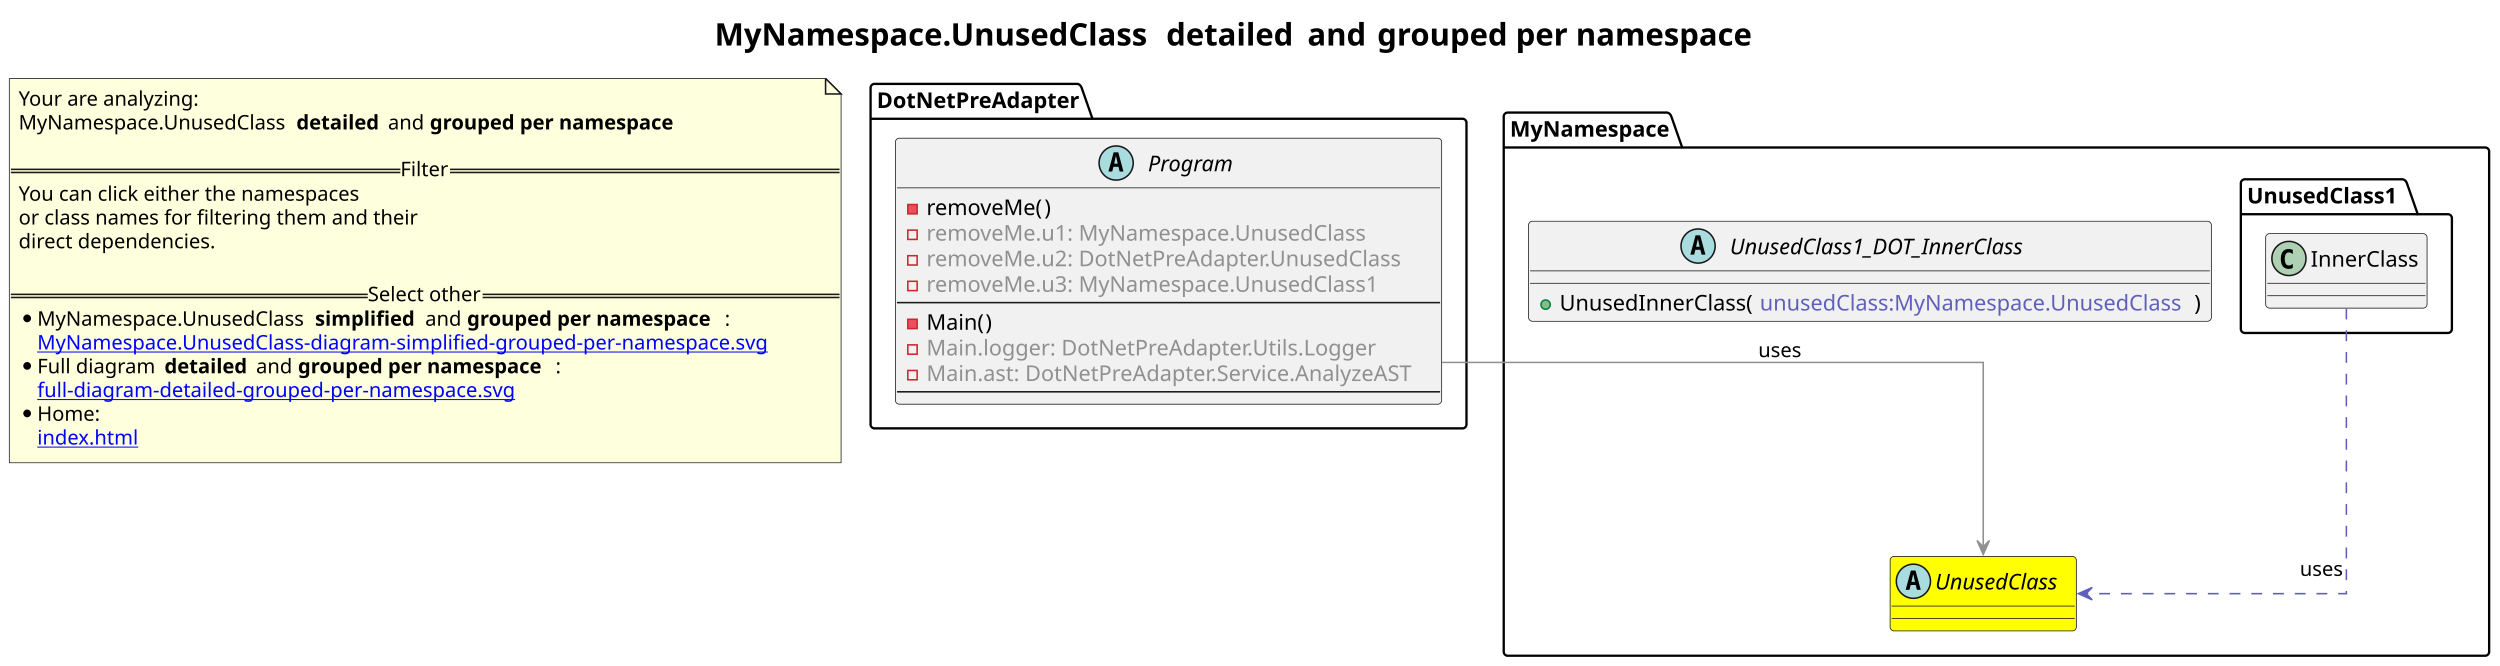
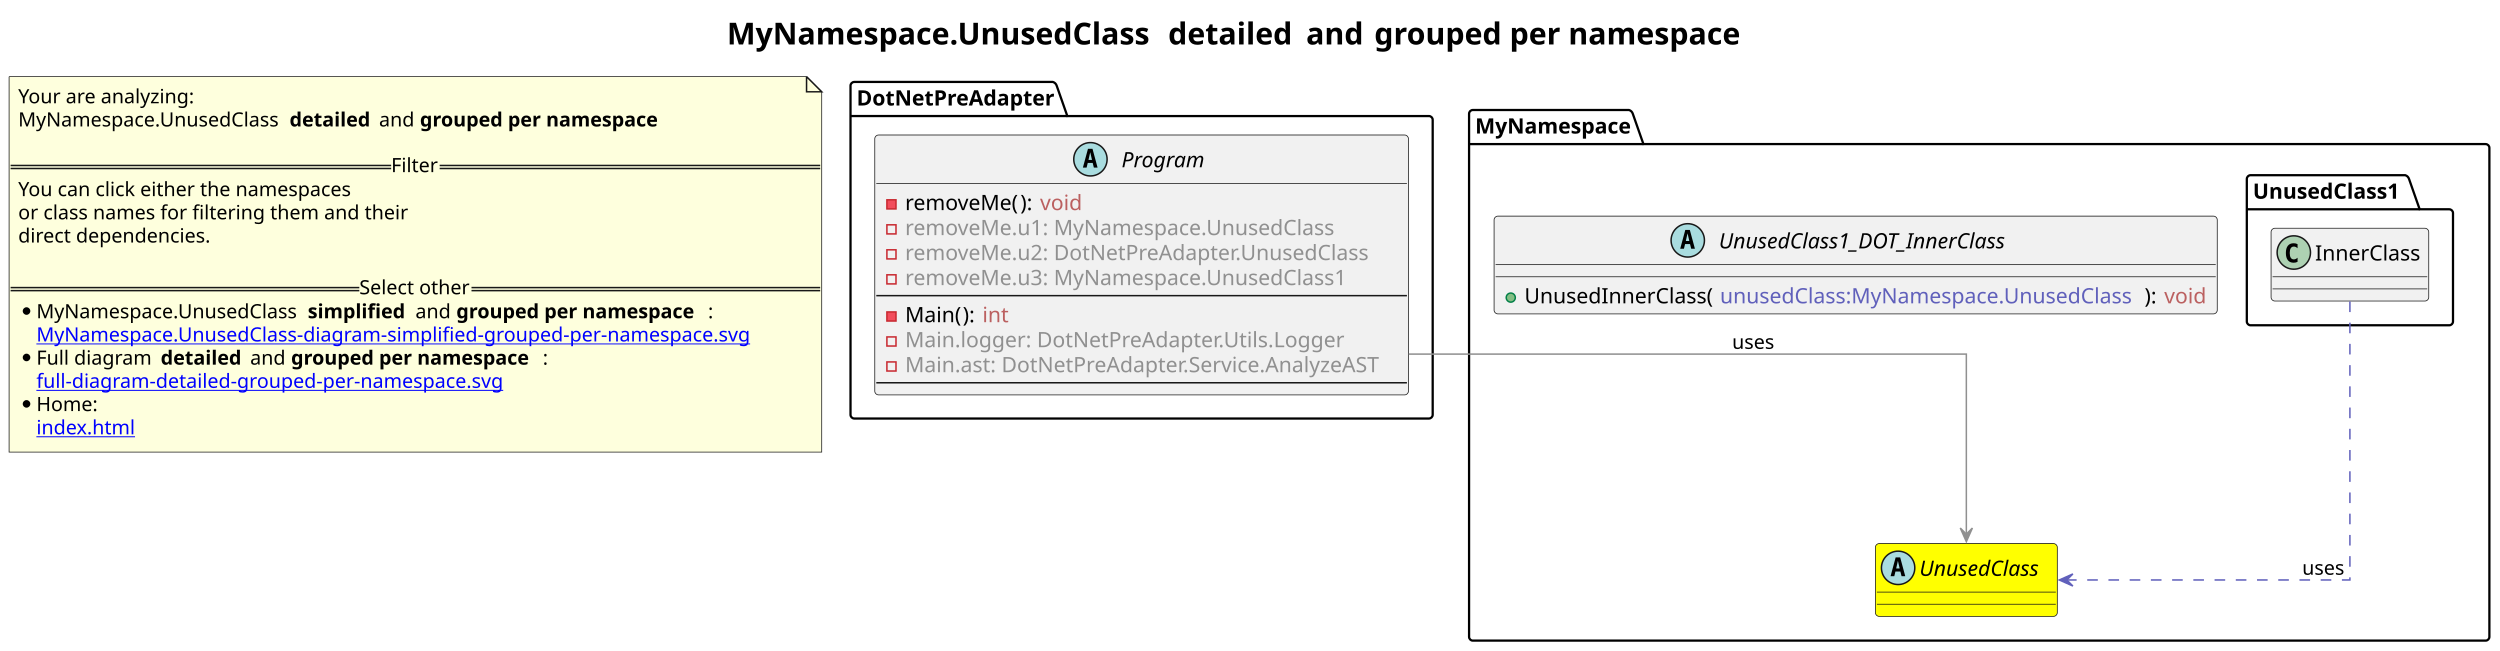
- <svg xmlns="http://www.w3.org/2000/svg" xmlns:xlink="http://www.w3.org/1999/xlink" contentStyleType="text/css" height="429px" preserveAspectRatio="none" style="width:1611px;height:429px;background:#FFFFFF;" version="1.1" viewBox="0 0 1611 429" width="1611px" zoomAndPan="magnify">
+ <svg xmlns="http://www.w3.org/2000/svg" xmlns:xlink="http://www.w3.org/1999/xlink" contentStyleType="text/css" height="429px" preserveAspectRatio="none" style="width:1649px;height:429px;background:#FFFFFF;" version="1.1" viewBox="0 0 1649 429" width="1649px" zoomAndPan="magnify">
  <defs />
  <g>
-     <text fill="#000000" font-family="sans-serif" font-size="20" font-weight="bold" lengthAdjust="spacing" textLength="284" x="460.5" y="29.336">MyNamespace.UnusedClass</text>
-     <text fill="#000000" font-family="sans-serif" font-size="20" font-weight="bold" lengthAdjust="spacing" textLength="84" x="751.5" y="29.336">detailed</text>
-     <text fill="#000000" font-family="sans-serif" font-size="20" font-weight="bold" lengthAdjust="spacing" textLength="38" x="842.5" y="29.336">and</text>
-     <text fill="#000000" font-family="sans-serif" font-size="20" font-weight="bold" lengthAdjust="spacing" textLength="249" x="887.5" y="29.336">grouped per namespace</text>
+     <text fill="#000000" font-family="sans-serif" font-size="20" font-weight="bold" lengthAdjust="spacing" textLength="284" x="479.5" y="29.336">MyNamespace.UnusedClass</text>
+     <text fill="#000000" font-family="sans-serif" font-size="20" font-weight="bold" lengthAdjust="spacing" textLength="84" x="770.5" y="29.336">detailed</text>
+     <text fill="#000000" font-family="sans-serif" font-size="20" font-weight="bold" lengthAdjust="spacing" textLength="38" x="861.5" y="29.336">and</text>
+     <text fill="#000000" font-family="sans-serif" font-size="20" font-weight="bold" lengthAdjust="spacing" textLength="249" x="906.5" y="29.336">grouped per namespace</text>
    <g id="cluster_DotNetPreAdapter">
      <a href="DotNetPreAdapter-diagram-detailed-grouped-per-namespace.svg" target="_top" title="DotNetPreAdapter-diagram-detailed-grouped-per-namespace.svg" xlink:actuate="onRequest" xlink:href="DotNetPreAdapter-diagram-detailed-grouped-per-namespace.svg" xlink:show="new" xlink:title="DotNetPreAdapter-diagram-detailed-grouped-per-namespace.svg" xlink:type="simple">
        <path d="M563.5,54.055 L694.5,54.055 A3.75,3.75 0 0 1 697,56.555 L704,76.543 L942.5,76.543 A2.5,2.5 0 0 1 945,79.043 L945,273.555 A2.5,2.5 0 0 1 942.5,276.055 L563.5,276.055 A2.5,2.5 0 0 1 561,273.555 L561,56.555 A2.5,2.5 0 0 1 563.5,54.055 " fill="none" style="stroke:#000000;stroke-width:1.5;" />
        <line style="stroke:#000000;stroke-width:1.5;" x1="561" x2="704" y1="76.543" y2="76.543" />
        <text fill="#000000" font-family="sans-serif" font-size="14" font-weight="bold" lengthAdjust="spacing" textLength="130" x="565" y="69.59">DotNetPreAdapter</text>
      </a>
    </g>
    <g id="cluster_MyNamespace">
      <a href="MyNamespace-diagram-detailed-grouped-per-namespace.svg" target="_top" title="MyNamespace-diagram-detailed-grouped-per-namespace.svg" xlink:actuate="onRequest" xlink:href="MyNamespace-diagram-detailed-grouped-per-namespace.svg" xlink:show="new" xlink:title="MyNamespace-diagram-detailed-grouped-per-namespace.svg" xlink:type="simple">
-         <path d="M971.5,72.555 L1074.5,72.555 A3.75,3.75 0 0 1 1077,75.055 L1084,95.043 L1601.5,95.043 A2.5,2.5 0 0 1 1604,97.543 L1604,420.055 A2.5,2.5 0 0 1 1601.5,422.555 L971.5,422.555 A2.5,2.5 0 0 1 969,420.055 L969,75.055 A2.5,2.5 0 0 1 971.5,72.555 " fill="none" style="stroke:#000000;stroke-width:1.5;" />
+         <path d="M971.5,72.555 L1074.5,72.555 A3.75,3.75 0 0 1 1077,75.055 L1084,95.043 L1639.5,95.043 A2.5,2.5 0 0 1 1642,97.543 L1642,420.055 A2.5,2.5 0 0 1 1639.5,422.555 L971.5,422.555 A2.5,2.5 0 0 1 969,420.055 L969,75.055 A2.5,2.5 0 0 1 971.5,72.555 " fill="none" style="stroke:#000000;stroke-width:1.5;" />
        <line style="stroke:#000000;stroke-width:1.5;" x1="969" x2="1084" y1="95.043" y2="95.043" />
        <text fill="#000000" font-family="sans-serif" font-size="14" font-weight="bold" lengthAdjust="spacing" textLength="102" x="973" y="88.09">MyNamespace</text>
      </a>
    </g>
    <g id="cluster_UnusedClass1">
-       <path d="M1446.5,115.555 L1548.5,115.555 A3.75,3.75 0 0 1 1551,118.055 L1558,138.043 L1577.5,138.043 A2.5,2.5 0 0 1 1580,140.543 L1580,212.055 A2.5,2.5 0 0 1 1577.5,214.555 L1446.5,214.555 A2.5,2.5 0 0 1 1444,212.055 L1444,118.055 A2.5,2.5 0 0 1 1446.5,115.555 " fill="none" style="stroke:#000000;stroke-width:1.5;" />
-       <line style="stroke:#000000;stroke-width:1.5;" x1="1444" x2="1558" y1="138.043" y2="138.043" />
-       <text fill="#000000" font-family="sans-serif" font-size="14" font-weight="bold" lengthAdjust="spacing" textLength="101" x="1448" y="131.09">UnusedClass1</text>
+       <path d="M1484.5,115.555 L1586.5,115.555 A3.75,3.75 0 0 1 1589,118.055 L1596,138.043 L1615.5,138.043 A2.5,2.5 0 0 1 1618,140.543 L1618,212.055 A2.5,2.5 0 0 1 1615.5,214.555 L1484.5,214.555 A2.5,2.5 0 0 1 1482,212.055 L1482,118.055 A2.5,2.5 0 0 1 1484.5,115.555 " fill="none" style="stroke:#000000;stroke-width:1.5;" />
+       <line style="stroke:#000000;stroke-width:1.5;" x1="1482" x2="1596" y1="138.043" y2="138.043" />
+       <text fill="#000000" font-family="sans-serif" font-size="14" font-weight="bold" lengthAdjust="spacing" textLength="101" x="1486" y="131.09">UnusedClass1</text>
    </g>
    <a href="DotNetPreAdapter.Program-diagram-detailed-grouped-per-namespace.svg" target="_top" title="DotNetPreAdapter.Program-diagram-detailed-grouped-per-namespace.svg" xlink:actuate="onRequest" xlink:href="DotNetPreAdapter.Program-diagram-detailed-grouped-per-namespace.svg" xlink:show="new" xlink:title="DotNetPreAdapter.Program-diagram-detailed-grouped-per-namespace.svg" xlink:type="simple">
      <g id="elem_Program">
        <rect codeLine="5" fill="#F1F1F1" height="171.418" id="Program" rx="2.5" ry="2.5" style="stroke:#181818;stroke-width:0.5;" width="352" x="577" y="89.055" />
        <ellipse cx="719.25" cy="105.055" fill="#A9DCDF" rx="11" ry="11" style="stroke:#181818;stroke-width:1.0;" />
        <path d="M719.113,100.403 L717.96,105.475 L720.275,105.475 Z M717.619,98.162 L720.616,98.162 L723.961,110.555 L721.512,110.555 L720.749,107.492 L717.47,107.492 L716.723,110.555 L714.274,110.555 Z " fill="#000000" />
        <text fill="#000000" font-family="sans-serif" font-size="14" font-style="italic" lengthAdjust="spacing" textLength="59" x="739.75" y="110.346">Program</text>
        <line style="stroke:#181818;stroke-width:0.5;" x1="578" x2="928" y1="121.055" y2="121.055" />
        <rect fill="#F24D5C" height="6" style="stroke:#C82930;stroke-width:1.0;" width="6" x="585" y="131.799" />
        <text fill="#000000" font-family="sans-serif" font-size="14" lengthAdjust="spacing" textLength="76" x="597" y="138.59">removeMe(</text>
-         <text fill="#000000" font-family="sans-serif" font-size="14" lengthAdjust="spacing" textLength="5" x="673" y="138.59">)</text>
+         <text fill="#000000" font-family="sans-serif" font-size="14" lengthAdjust="spacing" textLength="9" x="673" y="138.59">):</text>
+         <text fill="#BB6060" font-family="sans-serif" font-size="14" lengthAdjust="spacing" textLength="29" x="686" y="138.59">void</text>
        <rect fill="none" height="6" style="stroke:#C82930;stroke-width:1.0;" width="6" x="585" y="148.287" />
        <text fill="#909090" font-family="sans-serif" font-size="14" lengthAdjust="spacing" textLength="290" x="597" y="155.078">removeMe.u1: MyNamespace.UnusedClass</text>
        <rect fill="none" height="6" style="stroke:#C82930;stroke-width:1.0;" width="6" x="585" y="164.775" />
        <text fill="#909090" font-family="sans-serif" font-size="14" lengthAdjust="spacing" textLength="317" x="597" y="171.566">removeMe.u2: DotNetPreAdapter.UnusedClass</text>
        <rect fill="none" height="6" style="stroke:#C82930;stroke-width:1.0;" width="6" x="585" y="181.264" />
        <text fill="#909090" font-family="sans-serif" font-size="14" lengthAdjust="spacing" textLength="299" x="597" y="188.055">removeMe.u3: MyNamespace.UnusedClass1</text>
        <line style="stroke:#181818;stroke-width:1.0;" x1="578" x2="928" y1="195.008" y2="195.008" />
        <rect fill="#F24D5C" height="6" style="stroke:#C82930;stroke-width:1.0;" width="6" x="585" y="205.752" />
        <text fill="#000000" font-family="sans-serif" font-size="14" lengthAdjust="spacing" textLength="38" x="597" y="212.543">Main(</text>
-         <text fill="#000000" font-family="sans-serif" font-size="14" lengthAdjust="spacing" textLength="5" x="635" y="212.543">)</text>
+         <text fill="#000000" font-family="sans-serif" font-size="14" lengthAdjust="spacing" textLength="9" x="635" y="212.543">):</text>
+         <text fill="#BB6060" font-family="sans-serif" font-size="14" lengthAdjust="spacing" textLength="18" x="648" y="212.543">int</text>
        <rect fill="none" height="6" style="stroke:#C82930;stroke-width:1.0;" width="6" x="585" y="222.24" />
        <text fill="#909090" font-family="sans-serif" font-size="14" lengthAdjust="spacing" textLength="300" x="597" y="229.031">Main.logger: DotNetPreAdapter.Utils.Logger</text>
        <rect fill="none" height="6" style="stroke:#C82930;stroke-width:1.0;" width="6" x="585" y="238.728" />
        <text fill="#909090" font-family="sans-serif" font-size="14" lengthAdjust="spacing" textLength="326" x="597" y="245.519">Main.ast: DotNetPreAdapter.Service.AnalyzeAST</text>
        <line style="stroke:#181818;stroke-width:1.0;" x1="578" x2="928" y1="252.473" y2="252.473" />
      </g>
    </a>
    <a href="MyNamespace.UnusedClass-diagram-detailed-grouped-per-namespace.svg" target="_top" title="MyNamespace.UnusedClass-diagram-detailed-grouped-per-namespace.svg" xlink:actuate="onRequest" xlink:href="MyNamespace.UnusedClass-diagram-detailed-grouped-per-namespace.svg" xlink:show="new" xlink:title="MyNamespace.UnusedClass-diagram-detailed-grouped-per-namespace.svg" xlink:type="simple">
      <g id="elem_UnusedClass">
-         <rect codeLine="21" fill="#FFFF00" height="48" id="UnusedClass" rx="2.5" ry="2.5" style="stroke:#181818;stroke-width:0.5;" width="120" x="1218" y="358.555" />
-         <ellipse cx="1233" cy="374.555" fill="#A9DCDF" rx="11" ry="11" style="stroke:#181818;stroke-width:1.0;" />
-         <path d="M1232.863,369.903 L1231.709,374.975 L1234.025,374.975 Z M1231.369,367.662 L1234.366,367.662 L1237.711,380.055 L1235.262,380.055 L1234.498,376.992 L1231.22,376.992 L1230.473,380.055 L1228.024,380.055 Z " fill="#000000" />
-         <text fill="#000000" font-family="sans-serif" font-size="14" font-style="italic" lengthAdjust="spacing" textLength="88" x="1247" y="379.846">UnusedClass</text>
-         <line style="stroke:#181818;stroke-width:0.5;" x1="1219" x2="1337" y1="390.555" y2="390.555" />
-         <line style="stroke:#181818;stroke-width:0.5;" x1="1219" x2="1337" y1="398.555" y2="398.555" />
+         <rect codeLine="21" fill="#FFFF00" height="48" id="UnusedClass" rx="2.5" ry="2.5" style="stroke:#181818;stroke-width:0.5;" width="120" x="1237" y="358.555" />
+         <ellipse cx="1252" cy="374.555" fill="#A9DCDF" rx="11" ry="11" style="stroke:#181818;stroke-width:1.0;" />
+         <path d="M1251.863,369.903 L1250.709,374.975 L1253.025,374.975 Z M1250.369,367.662 L1253.366,367.662 L1256.711,380.055 L1254.262,380.055 L1253.498,376.992 L1250.22,376.992 L1249.473,380.055 L1247.024,380.055 Z " fill="#000000" />
+         <text fill="#000000" font-family="sans-serif" font-size="14" font-style="italic" lengthAdjust="spacing" textLength="88" x="1266" y="379.846">UnusedClass</text>
+         <line style="stroke:#181818;stroke-width:0.5;" x1="1238" x2="1356" y1="390.555" y2="390.555" />
+         <line style="stroke:#181818;stroke-width:0.5;" x1="1238" x2="1356" y1="398.555" y2="398.555" />
      </g>
    </a>
    <a href="MyNamespace.UnusedClass1.InnerClass-diagram-detailed-grouped-per-namespace.svg" target="_top" title="MyNamespace.UnusedClass1.InnerClass-diagram-detailed-grouped-per-namespace.svg" xlink:actuate="onRequest" xlink:href="MyNamespace.UnusedClass1.InnerClass-diagram-detailed-grouped-per-namespace.svg" xlink:show="new" xlink:title="MyNamespace.UnusedClass1.InnerClass-diagram-detailed-grouped-per-namespace.svg" xlink:type="simple">
      <g id="elem_UnusedClass1_DOT_InnerClass">
-         <rect codeLine="23" fill="#F1F1F1" height="64.488" id="UnusedClass1_DOT_InnerClass" rx="2.5" ry="2.5" style="stroke:#181818;stroke-width:0.5;" width="440" x="985" y="142.555" />
-         <ellipse cx="1094.25" cy="158.555" fill="#A9DCDF" rx="11" ry="11" style="stroke:#181818;stroke-width:1.0;" />
-         <path d="M1094.113,153.903 L1092.959,158.975 L1095.275,158.975 Z M1092.619,151.662 L1095.616,151.662 L1098.961,164.055 L1096.512,164.055 L1095.748,160.992 L1092.47,160.992 L1091.723,164.055 L1089.274,164.055 Z " fill="#000000" />
-         <text fill="#000000" font-family="sans-serif" font-size="14" font-style="italic" lengthAdjust="spacing" textLength="213" x="1114.75" y="163.846">UnusedClass1_DOT_InnerClass</text>
-         <line style="stroke:#181818;stroke-width:0.5;" x1="986" x2="1424" y1="174.555" y2="174.555" />
-         <line style="stroke:#181818;stroke-width:0.5;" x1="986" x2="1424" y1="182.555" y2="182.555" />
-         <ellipse cx="996" cy="196.299" fill="#84BE84" rx="3" ry="3" style="stroke:#038048;stroke-width:1.0;" />
-         <text fill="#000000" font-family="sans-serif" font-size="14" lengthAdjust="spacing" textLength="129" x="1005" y="200.09">UnusedInnerClass(</text>
-         <text fill="#6060BB" font-family="sans-serif" font-size="14" lengthAdjust="spacing" textLength="280" x="1134" y="200.09">unusedClass:MyNamespace.UnusedClass</text>
-         <text fill="#000000" font-family="sans-serif" font-size="14" lengthAdjust="spacing" textLength="5" x="1414" y="200.09">)</text>
+         <rect codeLine="23" fill="#F1F1F1" height="64.488" id="UnusedClass1_DOT_InnerClass" rx="2.5" ry="2.5" style="stroke:#181818;stroke-width:0.5;" width="477" x="985.5" y="142.555" />
+         <ellipse cx="1113.25" cy="158.555" fill="#A9DCDF" rx="11" ry="11" style="stroke:#181818;stroke-width:1.0;" />
+         <path d="M1113.113,153.903 L1111.959,158.975 L1114.275,158.975 Z M1111.619,151.662 L1114.616,151.662 L1117.961,164.055 L1115.512,164.055 L1114.748,160.992 L1111.47,160.992 L1110.723,164.055 L1108.274,164.055 Z " fill="#000000" />
+         <text fill="#000000" font-family="sans-serif" font-size="14" font-style="italic" lengthAdjust="spacing" textLength="213" x="1133.75" y="163.846">UnusedClass1_DOT_InnerClass</text>
+         <line style="stroke:#181818;stroke-width:0.5;" x1="986.5" x2="1461.5" y1="174.555" y2="174.555" />
+         <line style="stroke:#181818;stroke-width:0.5;" x1="986.5" x2="1461.5" y1="182.555" y2="182.555" />
+         <ellipse cx="996.5" cy="196.299" fill="#84BE84" rx="3" ry="3" style="stroke:#038048;stroke-width:1.0;" />
+         <text fill="#000000" font-family="sans-serif" font-size="14" lengthAdjust="spacing" textLength="129" x="1005.5" y="200.09">UnusedInnerClass(</text>
+         <text fill="#6060BB" font-family="sans-serif" font-size="14" lengthAdjust="spacing" textLength="280" x="1134.5" y="200.09">unusedClass:MyNamespace.UnusedClass</text>
+         <text fill="#000000" font-family="sans-serif" font-size="14" lengthAdjust="spacing" textLength="9" x="1414.5" y="200.09">):</text>
+         <text fill="#BB6060" font-family="sans-serif" font-size="14" lengthAdjust="spacing" textLength="29" x="1427.5" y="200.09">void</text>
      </g>
    </a>
    <g id="elem_InnerClass">
-       <rect fill="#F1F1F1" height="48" id="InnerClass" rx="2.5" ry="2.5" style="stroke:#181818;stroke-width:0.5;" width="104" x="1460" y="150.555" />
-       <ellipse cx="1475" cy="166.555" fill="#ADD1B2" rx="11" ry="11" style="stroke:#181818;stroke-width:1.0;" />
-       <path d="M1477.473,172.698 Q1476.892,172.997 1476.253,173.146 Q1475.614,173.295 1474.908,173.295 Q1472.401,173.295 1471.082,171.644 Q1469.762,169.992 1469.762,166.871 Q1469.762,163.741 1471.082,162.089 Q1472.401,160.438 1474.908,160.438 Q1475.614,160.438 1476.261,160.587 Q1476.909,160.736 1477.473,161.035 L1477.473,163.758 Q1476.842,163.177 1476.249,162.907 Q1475.655,162.637 1475.024,162.637 Q1473.68,162.637 1472.995,163.704 Q1472.31,164.77 1472.31,166.871 Q1472.31,168.962 1472.995,170.029 Q1473.68,171.096 1475.024,171.096 Q1475.655,171.096 1476.249,170.826 Q1476.842,170.556 1477.473,169.975 Z " fill="#000000" />
-       <text fill="#000000" font-family="sans-serif" font-size="14" lengthAdjust="spacing" textLength="72" x="1489" y="171.846">InnerClass</text>
-       <line style="stroke:#181818;stroke-width:0.5;" x1="1461" x2="1563" y1="182.555" y2="182.555" />
-       <line style="stroke:#181818;stroke-width:0.5;" x1="1461" x2="1563" y1="190.555" y2="190.555" />
+       <rect fill="#F1F1F1" height="48" id="InnerClass" rx="2.5" ry="2.5" style="stroke:#181818;stroke-width:0.5;" width="104" x="1498" y="150.555" />
+       <ellipse cx="1513" cy="166.555" fill="#ADD1B2" rx="11" ry="11" style="stroke:#181818;stroke-width:1.0;" />
+       <path d="M1515.473,172.698 Q1514.892,172.997 1514.253,173.146 Q1513.614,173.295 1512.908,173.295 Q1510.401,173.295 1509.082,171.644 Q1507.762,169.992 1507.762,166.871 Q1507.762,163.741 1509.082,162.089 Q1510.401,160.438 1512.908,160.438 Q1513.614,160.438 1514.261,160.587 Q1514.909,160.736 1515.473,161.035 L1515.473,163.758 Q1514.842,163.177 1514.249,162.907 Q1513.655,162.637 1513.024,162.637 Q1511.68,162.637 1510.995,163.704 Q1510.31,164.77 1510.31,166.871 Q1510.31,168.962 1510.995,170.029 Q1511.68,171.096 1513.024,171.096 Q1513.655,171.096 1514.249,170.826 Q1514.842,170.556 1515.473,169.975 Z " fill="#000000" />
+       <text fill="#000000" font-family="sans-serif" font-size="14" lengthAdjust="spacing" textLength="72" x="1527" y="171.846">InnerClass</text>
+       <line style="stroke:#181818;stroke-width:0.5;" x1="1499" x2="1601" y1="182.555" y2="182.555" />
+       <line style="stroke:#181818;stroke-width:0.5;" x1="1499" x2="1601" y1="190.555" y2="190.555" />
    </g>
    <g id="elem_FloatingNote">
      <path d="M6,50.555 L6,298.213 L542,298.213 L542,60.555 L532,50.555 L6,50.555 " fill="#FEFFDD" style="stroke:#181818;stroke-width:0.5;" />
      <path d="M532,50.555 L532,60.555 L542,60.555 L532,50.555 " fill="#FEFFDD" style="stroke:#181818;stroke-width:1.0;" />
      <text fill="#000000" font-family="sans-serif" font-size="13" lengthAdjust="spacing" textLength="120" x="12" y="68.123">Your are analyzing:</text>
      <text fill="#000000" font-family="sans-serif" font-size="13" lengthAdjust="spacing" textLength="175" x="12" y="83.434">MyNamespace.UnusedClass</text>
      <text fill="#000000" font-family="sans-serif" font-size="13" font-weight="bold" lengthAdjust="spacing" textLength="55" x="191" y="83.434">detailed</text>
      <text fill="#000000" font-family="sans-serif" font-size="13" lengthAdjust="spacing" textLength="23" x="250" y="83.434">and</text>
      <text fill="#000000" font-family="sans-serif" font-size="13" font-weight="bold" lengthAdjust="spacing" textLength="166" x="277" y="83.434">grouped per namespace</text>
      <text fill="#000000" font-family="sans-serif" font-size="13" lengthAdjust="spacing" textLength="4" x="12" y="98.744"> </text>
      <text fill="#000000" font-family="sans-serif" font-size="13" lengthAdjust="spacing" textLength="229" x="12" y="129.365">You can click either the namespaces</text>
      <text fill="#000000" font-family="sans-serif" font-size="13" lengthAdjust="spacing" textLength="266" x="12" y="144.676">or class names for filtering them and their</text>
      <text fill="#000000" font-family="sans-serif" font-size="13" lengthAdjust="spacing" textLength="130" x="12" y="159.986">direct dependencies.</text>
      <text fill="#000000" font-family="sans-serif" font-size="13" lengthAdjust="spacing" textLength="4" x="12" y="175.297"> </text>
      <line style="stroke:#181818;stroke-width:1.0;" x1="7" x2="258" y1="109.142" y2="109.142" />
      <line style="stroke:#181818;stroke-width:1.0;" x1="7" x2="258" y1="111.142" y2="111.142" />
      <text fill="#000000" font-family="sans-serif" font-size="13" lengthAdjust="spacing" textLength="32" x="258" y="113.555">Filter</text>
      <line style="stroke:#181818;stroke-width:1.0;" x1="290" x2="541" y1="109.142" y2="109.142" />
      <line style="stroke:#181818;stroke-width:1.0;" x1="290" x2="541" y1="111.142" y2="111.142" />
      <ellipse cx="17.5" cy="205.16" fill="#000000" rx="2.5" ry="2.5" style="stroke:#000000;stroke-width:0.0;" />
      <text fill="#000000" font-family="sans-serif" font-size="13" lengthAdjust="spacing" textLength="175" x="24" y="209.918">MyNamespace.UnusedClass</text>
      <text fill="#000000" font-family="sans-serif" font-size="13" font-weight="bold" lengthAdjust="spacing" textLength="67" x="203" y="209.918">simplified</text>
      <text fill="#000000" font-family="sans-serif" font-size="13" lengthAdjust="spacing" textLength="23" x="274" y="209.918">and</text>
      <text fill="#000000" font-family="sans-serif" font-size="13" font-weight="bold" lengthAdjust="spacing" textLength="166" x="301" y="209.918">grouped per namespace</text>
      <text fill="#000000" font-family="sans-serif" font-size="13" lengthAdjust="spacing" textLength="4" x="467" y="209.918">:</text>
      <text fill="#000000" font-family="sans-serif" font-size="13" lengthAdjust="spacing" textLength="12" x="12" y="225.228">   </text>
      <a href="MyNamespace.UnusedClass-diagram-simplified-grouped-per-namespace.svg" target="_top" title="MyNamespace.UnusedClass-diagram-simplified-grouped-per-namespace.svg" xlink:actuate="onRequest" xlink:href="MyNamespace.UnusedClass-diagram-simplified-grouped-per-namespace.svg" xlink:show="new" xlink:title="MyNamespace.UnusedClass-diagram-simplified-grouped-per-namespace.svg" xlink:type="simple">
        <text fill="#0000FF" font-family="sans-serif" font-size="13" lengthAdjust="spacing" text-decoration="underline" textLength="497" x="24" y="225.228">MyNamespace.UnusedClass-diagram-simplified-grouped-per-namespace.svg</text>
      </a>
      <ellipse cx="17.5" cy="235.781" fill="#000000" rx="2.5" ry="2.5" style="stroke:#000000;stroke-width:0.0;" />
      <text fill="#000000" font-family="sans-serif" font-size="13" lengthAdjust="spacing" textLength="78" x="24" y="240.539">Full diagram</text>
      <text fill="#000000" font-family="sans-serif" font-size="13" font-weight="bold" lengthAdjust="spacing" textLength="55" x="106" y="240.539">detailed</text>
      <text fill="#000000" font-family="sans-serif" font-size="13" lengthAdjust="spacing" textLength="23" x="165" y="240.539">and</text>
      <text fill="#000000" font-family="sans-serif" font-size="13" font-weight="bold" lengthAdjust="spacing" textLength="166" x="192" y="240.539">grouped per namespace</text>
      <text fill="#000000" font-family="sans-serif" font-size="13" lengthAdjust="spacing" textLength="4" x="358" y="240.539">:</text>
      <text fill="#000000" font-family="sans-serif" font-size="13" lengthAdjust="spacing" textLength="12" x="12" y="255.85">   </text>
      <a href="full-diagram-detailed-grouped-per-namespace.svg" target="_top" title="full-diagram-detailed-grouped-per-namespace.svg" xlink:actuate="onRequest" xlink:href="full-diagram-detailed-grouped-per-namespace.svg" xlink:show="new" xlink:title="full-diagram-detailed-grouped-per-namespace.svg" xlink:type="simple">
        <text fill="#0000FF" font-family="sans-serif" font-size="13" lengthAdjust="spacing" text-decoration="underline" textLength="330" x="24" y="255.85">full-diagram-detailed-grouped-per-namespace.svg</text>
      </a>
      <ellipse cx="17.5" cy="266.402" fill="#000000" rx="2.5" ry="2.5" style="stroke:#000000;stroke-width:0.0;" />
      <text fill="#000000" font-family="sans-serif" font-size="13" lengthAdjust="spacing" textLength="41" x="24" y="271.16">Home:</text>
      <text fill="#000000" font-family="sans-serif" font-size="13" lengthAdjust="spacing" textLength="12" x="12" y="286.471">   </text>
      <a href="index.html" target="_top" title="index.html" xlink:actuate="onRequest" xlink:href="index.html" xlink:show="new" xlink:title="index.html" xlink:type="simple">
        <text fill="#0000FF" font-family="sans-serif" font-size="13" lengthAdjust="spacing" text-decoration="underline" textLength="68" x="24" y="286.471">index.html</text>
      </a>
      <line style="stroke:#181818;stroke-width:1.0;" x1="7" x2="237" y1="189.694" y2="189.694" />
      <line style="stroke:#181818;stroke-width:1.0;" x1="7" x2="237" y1="191.694" y2="191.694" />
      <text fill="#000000" font-family="sans-serif" font-size="13" lengthAdjust="spacing" textLength="74" x="237" y="194.107">Select other</text>
      <line style="stroke:#181818;stroke-width:1.0;" x1="311" x2="541" y1="189.694" y2="189.694" />
      <line style="stroke:#181818;stroke-width:1.0;" x1="311" x2="541" y1="191.694" y2="191.694" />
    </g>
    <g id="link_Program_UnusedClass">
-       <path codeLine="35" d="M929.28,233.555 C1081.8,233.555 1278,233.555 1278,233.555 C1278,233.555 1278,352.285 1278,352.285 " fill="none" id="Program-to-UnusedClass" style="stroke:#909090;stroke-width:1.0;" />
-       <polygon fill="#909090" points="1278,357.285,1282,348.285,1278,352.285,1274,348.285,1278,357.285" style="stroke:#909090;stroke-width:1.0;" />
-       <text fill="#000000" font-family="sans-serif" font-size="13" lengthAdjust="spacing" textLength="29" x="1133" y="230.123">uses</text>
+       <path codeLine="35" d="M929.25,233.555 C1088.14,233.555 1297,233.555 1297,233.555 C1297,233.555 1297,352.285 1297,352.285 " fill="none" id="Program-to-UnusedClass" style="stroke:#909090;stroke-width:1.0;" />
+       <polygon fill="#909090" points="1297,357.285,1301,348.285,1297,352.285,1293,348.285,1297,357.285" style="stroke:#909090;stroke-width:1.0;" />
+       <text fill="#000000" font-family="sans-serif" font-size="13" lengthAdjust="spacing" textLength="29" x="1142.49" y="230.123">uses</text>
    </g>
    <g id="link_InnerClass_UnusedClass">
-       <path codeLine="38" d="M1512,198.825 C1512,253.695 1512,382.555 1512,382.555 C1512,382.555 1344.26,382.555 1344.26,382.555 " fill="none" id="InnerClass-to-UnusedClass" style="stroke:#6060BB;stroke-width:1.0;stroke-dasharray:7.0,7.0;" />
-       <polygon fill="#6060BB" points="1339.26,382.555,1348.26,386.555,1344.26,382.555,1348.26,378.555,1339.26,382.555" style="stroke:#6060BB;stroke-width:1.0;" />
-       <text fill="#000000" font-family="sans-serif" font-size="13" lengthAdjust="spacing" textLength="29" x="1482" y="371.123">uses</text>
+       <path codeLine="38" d="M1550,198.825 C1550,253.695 1550,382.555 1550,382.555 C1550,382.555 1363.28,382.555 1363.28,382.555 " fill="none" id="InnerClass-to-UnusedClass" style="stroke:#6060BB;stroke-width:1.0;stroke-dasharray:7.0,7.0;" />
+       <polygon fill="#6060BB" points="1358.28,382.555,1367.28,386.555,1363.28,382.555,1367.28,378.555,1358.28,382.555" style="stroke:#6060BB;stroke-width:1.0;" />
+       <text fill="#000000" font-family="sans-serif" font-size="13" lengthAdjust="spacing" textLength="29" x="1518.51" y="379.123">uses</text>
    </g>
  </g>
</svg>
